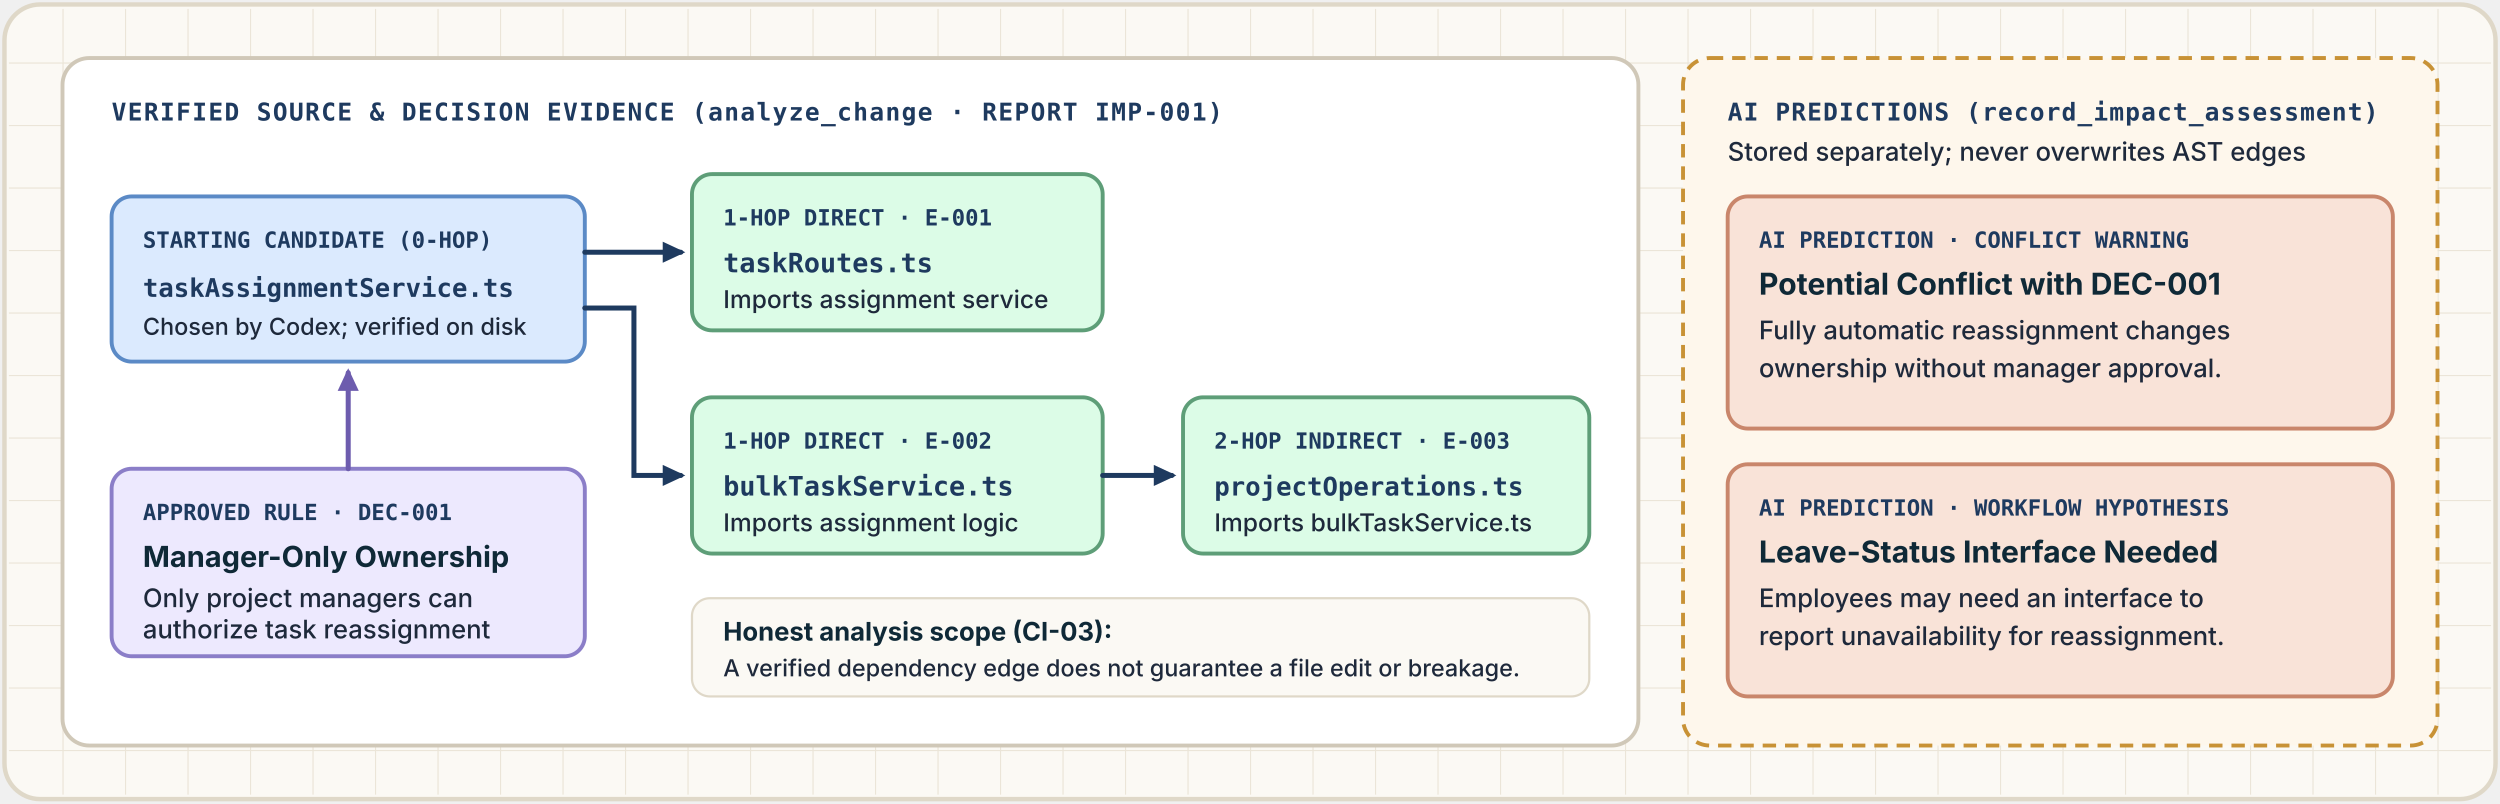
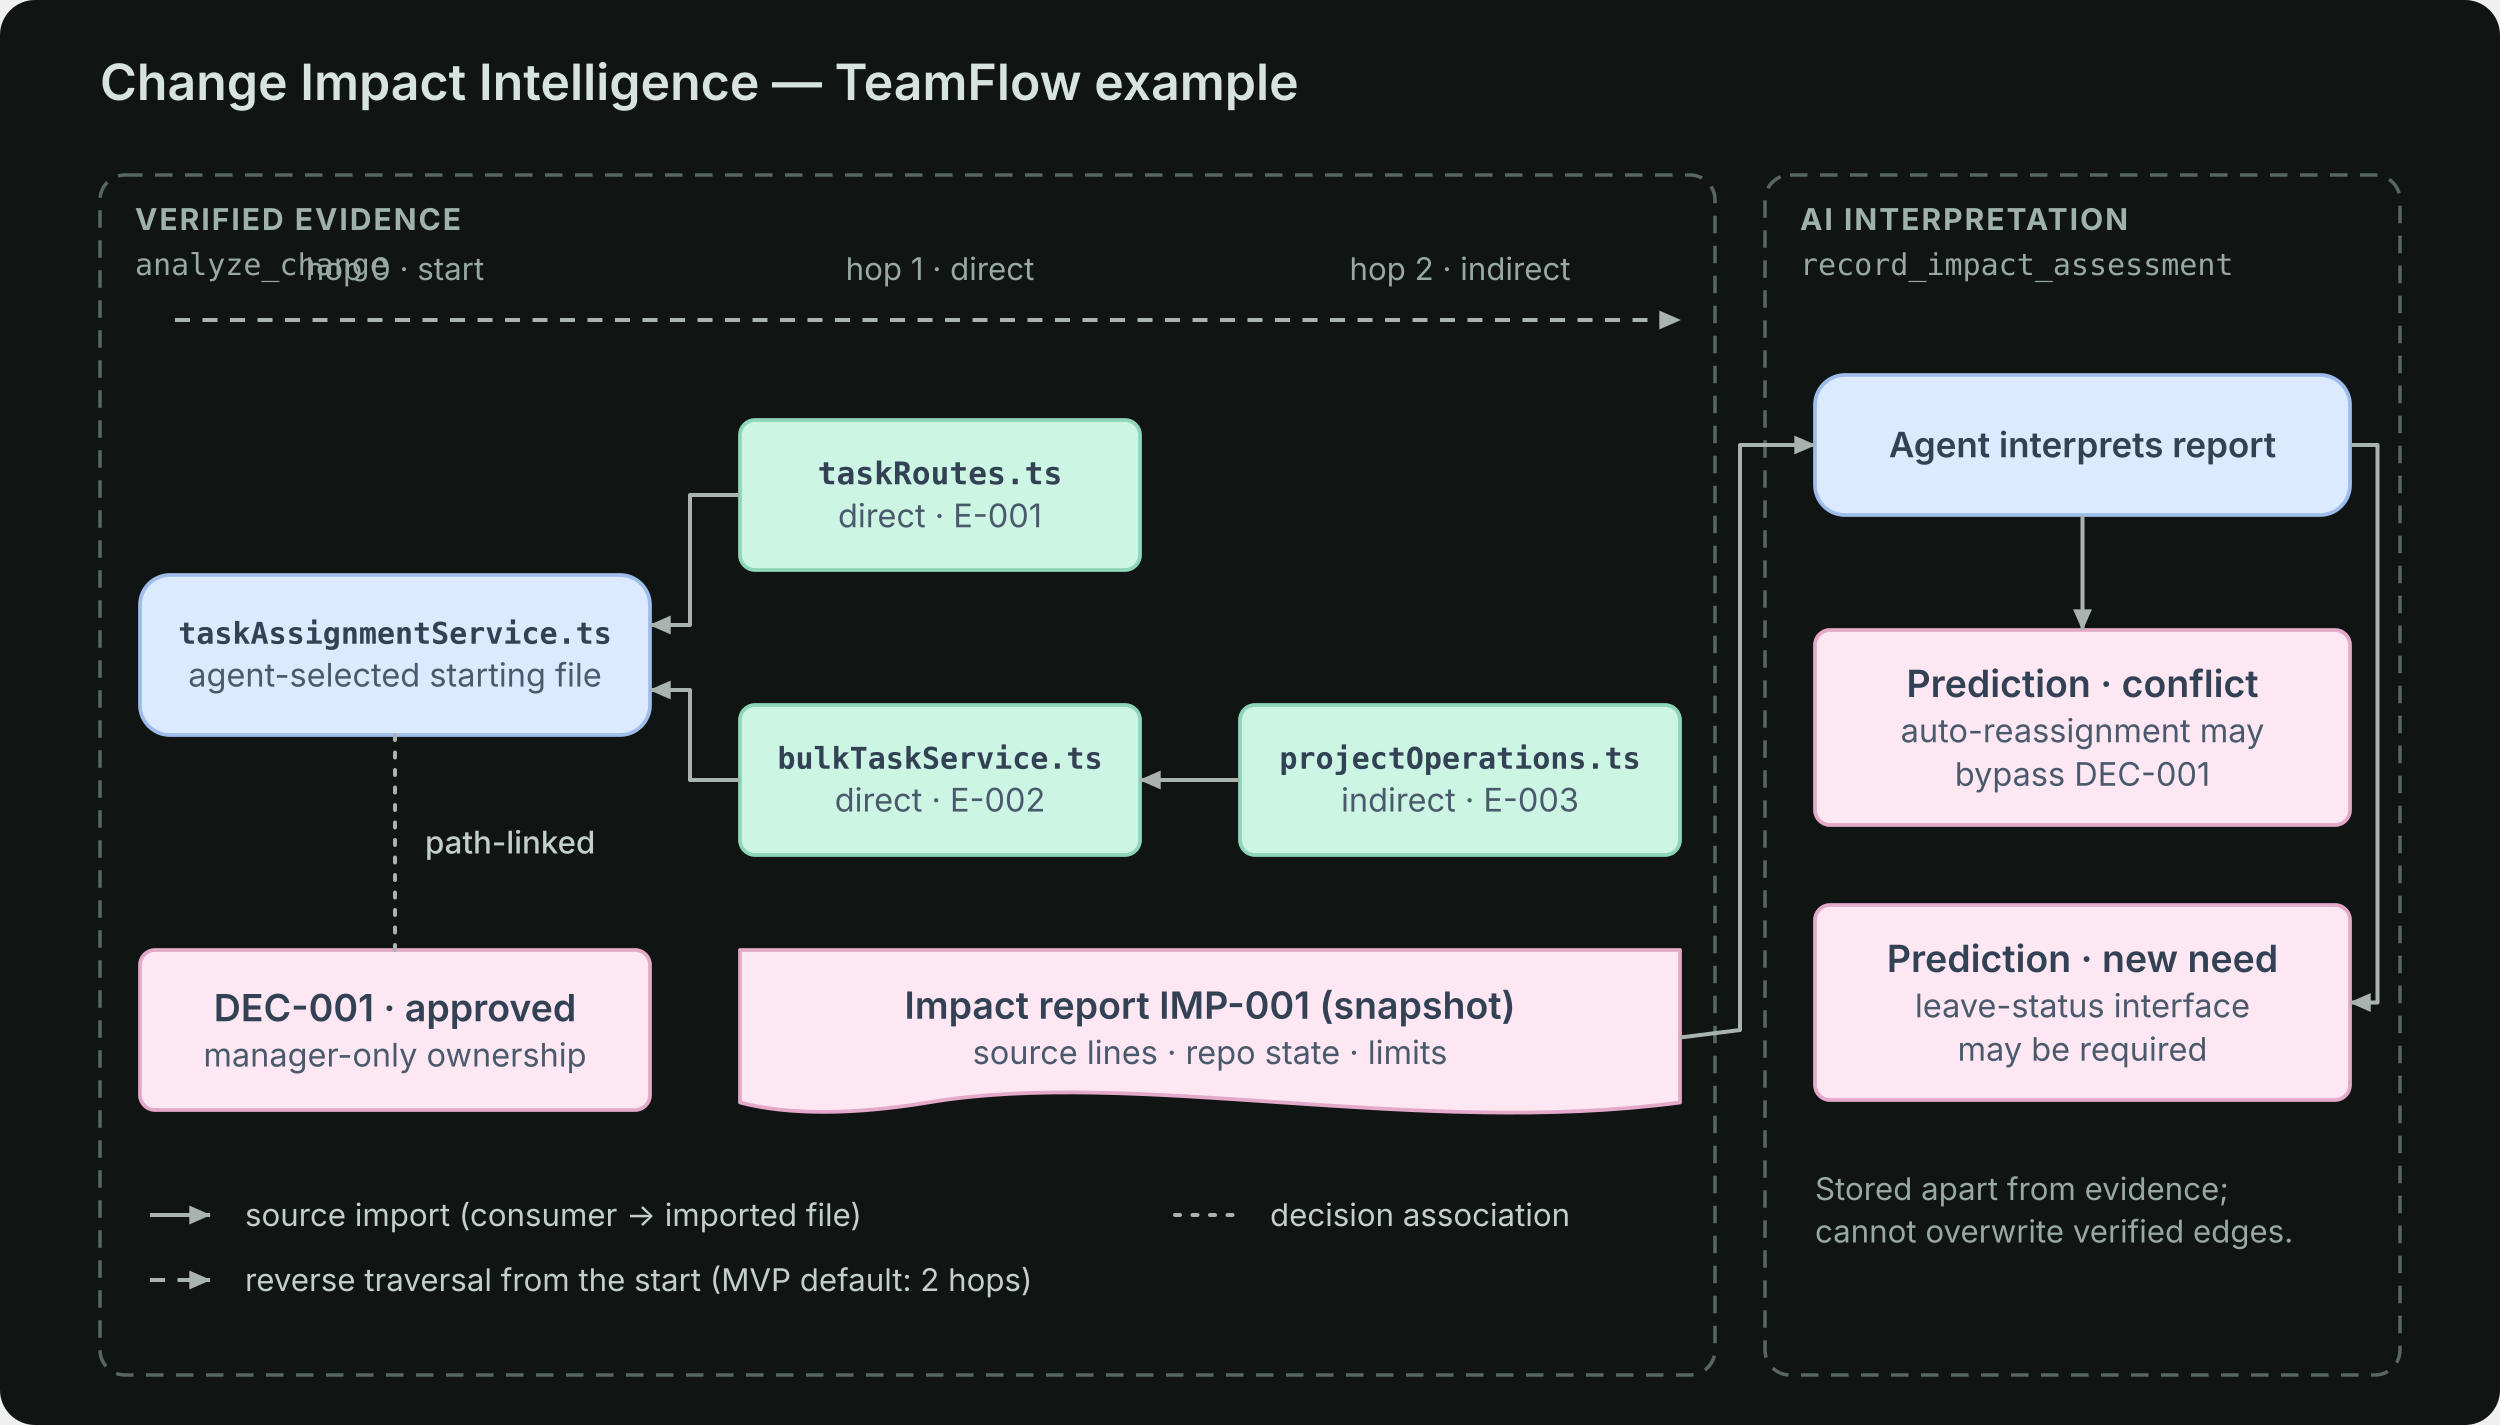
- <svg xmlns="http://www.w3.org/2000/svg" viewBox="0 0 1120 360" width="100%" height="100%" role="img" aria-labelledby="tf-title tf-desc">
+ <svg xmlns="http://www.w3.org/2000/svg" viewBox="0 0 1000 570" width="1000" height="570" role="img" aria-labelledby="t-teamflow-impact-graph d-teamflow-impact-graph">
  <defs>
-     <pattern id="bp-grid-tf" width="28" height="28" patternUnits="userSpaceOnUse">
-       <path d="M 28 0 L 0 0 0 28" fill="none" stroke="#EBE5D8" stroke-width="1" />
-     </pattern>
-     <style>
-       .canvas { fill: #FBF9F4; stroke: #DFD8C8; stroke-width: 2; }
-       .panel-v { fill: #FFFFFF; stroke: #D0C8B8; stroke-width: 1.75; }
-       .panel-p { fill: #FEF7EC; stroke: #C89236; stroke-width: 1.75; stroke-dasharray: 6 4; }
-       .b-start { fill: #DBEAFE; stroke: #5B8AC6; stroke-width: 1.75; }
-       .b-dep { fill: #DCFCE7; stroke: #5E9E78; stroke-width: 1.75; }
-       .b-dec { fill: #EDE9FE; stroke: #8B7EC8; stroke-width: 1.75; }
-       .b-pred { fill: #F9E3D8; stroke: #C9866B; stroke-width: 1.75; }
-       .t-head { fill: #0F2937; font-family: -apple-system, BlinkMacSystemFont, "Segoe UI", Inter, Helvetica, Arial, sans-serif; font-weight: 700; }
-       .t-body { fill: #1E293B; font-family: -apple-system, BlinkMacSystemFont, "Segoe UI", Inter, Helvetica, Arial, sans-serif; font-weight: 500; }
-       .t-mono { fill: #1E3A5F; font-family: ui-monospace, SFMono-Regular, "SF Mono", Menlo, Consolas, monospace; font-weight: 600; }
-       .edge { fill: none; stroke: #1E3A5F; stroke-width: 2.25; stroke-linecap: round; }
-       .edge-dec { fill: none; stroke: #6D5CAE; stroke-width: 2.25; stroke-linecap: round; }
-     </style>
-     <marker id="mt-n" viewBox="0 0 10 10" refX="7" refY="5" markerWidth="6" markerHeight="6" orient="auto">
-       <path d="M 1 1.5 L 8.5 5 L 1 8.5 z" fill="#1E3A5F" />
-     </marker>
-     <marker id="mt-d" viewBox="0 0 10 10" refX="7" refY="5" markerWidth="6" markerHeight="6" orient="auto">
-       <path d="M 1 1.5 L 8.5 5 L 1 8.5 z" fill="#6D5CAE" />
+     <marker id="arr-teamflow-impact-graph" viewBox="0 0 10 10" refX="9.2" refY="5" markerWidth="9" markerHeight="9" markerUnits="userSpaceOnUse" orient="auto-start-reverse">
+       <path d="M0,0.8 L9.6,5 L0,9.2 Z" fill="#A9B4B0" />
    </marker>
  </defs>
-   <rect x="2" y="2" width="1116" height="356" rx="16" class="canvas" />
-   <rect x="4" y="4" width="1112" height="352" rx="14" fill="url(#bp-grid-tf)" />
-   <g transform="translate(28, 26)">
-     <rect x="0" y="0" width="706" height="308" rx="12" class="panel-v" />
-     <text x="22" y="28" class="t-mono" font-size="11" fill="#276749" letter-spacing="0.6">VERIFIED SOURCE &amp; DECISION EVIDENCE (analyze_change · REPORT IMP-001)</text>
-     <g transform="translate(22, 62)">
-       <rect x="0" y="0" width="212" height="74" rx="9" class="b-start" />
-       <text x="14" y="23" class="t-mono" font-size="10" fill="#2D5A88">STARTING CANDIDATE (0-HOP)</text>
-       <text x="14" y="45" class="t-mono" font-size="11.5">taskAssignmentService.ts</text>
-       <text x="14" y="62" class="t-body" font-size="10.5">Chosen by Codex; verified on disk</text>
-     </g>
-     <g transform="translate(22, 184)">
-       <rect x="0" y="0" width="212" height="84" rx="9" class="b-dec" />
-       <text x="14" y="23" class="t-mono" font-size="10" fill="#5B4B9E">APPROVED RULE · DEC-001</text>
-       <text x="14" y="44" class="t-head" font-size="13">Manager-Only Ownership</text>
-       <text x="14" y="62" class="t-body" font-size="11.5">Only project managers can</text>
-       <text x="14" y="76" class="t-body" font-size="11.5">authorize task reassignment</text>
-     </g>
-     <line x1="128" y1="184" x2="128" y2="141" class="edge-dec" marker-end="url(#mt-d)" />
-     <g transform="translate(282, 52)">
-       <rect x="0" y="0" width="184" height="70" rx="9" class="b-dep" />
-       <text x="14" y="23" class="t-mono" font-size="10" fill="#276749">1-HOP DIRECT · E-001</text>
-       <text x="14" y="44" class="t-mono" font-size="12">taskRoutes.ts</text>
-       <text x="14" y="60" class="t-body" font-size="11">Imports assignment service</text>
-     </g>
-     <g transform="translate(282, 152)">
-       <rect x="0" y="0" width="184" height="70" rx="9" class="b-dep" />
-       <text x="14" y="23" class="t-mono" font-size="10" fill="#276749">1-HOP DIRECT · E-002</text>
-       <text x="14" y="44" class="t-mono" font-size="12">bulkTaskService.ts</text>
-       <text x="14" y="60" class="t-body" font-size="11">Imports assignment logic</text>
-     </g>
-     <g transform="translate(502, 152)">
-       <rect x="0" y="0" width="182" height="70" rx="9" class="b-dep" />
-       <text x="14" y="23" class="t-mono" font-size="10" fill="#276749">2-HOP INDIRECT · E-003</text>
-       <text x="14" y="44" class="t-mono" font-size="11.5">projectOperations.ts</text>
-       <text x="14" y="60" class="t-body" font-size="11">Imports bulkTaskService.ts</text>
-     </g>
-     <path d="M 234 87 L 256 87 L 277 87" class="edge" marker-end="url(#mt-n)" />
-     <path d="M 234 112 L 256 112 L 256 187 L 277 187" class="edge" marker-end="url(#mt-n)" />
-     <line x1="466" y1="187" x2="497" y2="187" class="edge" marker-end="url(#mt-n)" />
-     <rect x="282" y="242" width="402" height="44" rx="8" fill="#FBF9F4" stroke="#DFD8C8" />
-     <text x="296" y="261" class="t-head" font-size="11.5">Honest analysis scope (CI-03):</text>
-     <text x="296" y="277" class="t-body" font-size="10.5">A verified dependency edge does not guarantee a file edit or breakage.</text>
+   <rect width="1000" height="570" rx="14" fill="#101413" />
+   <text x="40" y="40" font-family="Inter, 'Segoe UI', -apple-system, BlinkMacSystemFont, Helvetica, Arial, sans-serif" font-size="20" font-weight="600" fill="#D7E3DF">Change Impact Intelligence — TeamFlow example</text>
+   <rect x="706" y="70" width="254" height="480" rx="10" fill="none" stroke="#56685F" stroke-width="1.4" stroke-dasharray="7 5" />
+   <text x="720" y="92" font-family="Inter, 'Segoe UI', -apple-system, BlinkMacSystemFont, Helvetica, Arial, sans-serif" font-size="12" font-weight="700" letter-spacing="0.8" fill="#9FB2AA">AI INTERPRETATION</text>
+   <text x="720" y="110" font-family="'JetBrains Mono', ui-monospace, SFMono-Regular, Menlo, Consolas, monospace" font-size="12" fill="#97A9A2">record_impact_assessment</text>
+   <rect x="40" y="70" width="646" height="480" rx="10" fill="none" stroke="#56685F" stroke-width="1.4" stroke-dasharray="7 5" />
+   <text x="54" y="92" font-family="Inter, 'Segoe UI', -apple-system, BlinkMacSystemFont, Helvetica, Arial, sans-serif" font-size="12" font-weight="700" letter-spacing="0.8" fill="#9FB2AA">VERIFIED EVIDENCE</text>
+   <text x="54" y="110" font-family="'JetBrains Mono', ui-monospace, SFMono-Regular, Menlo, Consolas, monospace" font-size="12" fill="#97A9A2">analyze_change</text>
+   <path d="M70,128 L672,128" fill="none" stroke="#A9B4B0" stroke-width="1.6" stroke-linejoin="round" stroke-dasharray="6 5" marker-end="url(#arr-teamflow-impact-graph)" />
+   <g>
+     <rect x="56" y="230" width="204" height="64" rx="12" fill="#DBEAFE" stroke="#9FBDEB" stroke-width="1.5" />
+     <text x="158" y="257.5" text-anchor="middle" font-family="'JetBrains Mono', ui-monospace, SFMono-Regular, Menlo, Consolas, monospace" font-size="12" font-weight="600" fill="#334155">taskAssignmentService.ts</text>
+     <text x="158" y="274.6" text-anchor="middle" font-family="Inter, 'Segoe UI', -apple-system, BlinkMacSystemFont, Helvetica, Arial, sans-serif" font-size="13" font-weight="400" fill="#4A5A6C">agent-selected starting file</text>
  </g>
-   <g transform="translate(754, 26)">
-     <rect x="0" y="0" width="338" height="308" rx="12" class="panel-p" />
-     <text x="20" y="28" class="t-mono" font-size="11" fill="#8C4A32" letter-spacing="0.5">AI PREDICTIONS (record_impact_assessment)</text>
-     <text x="20" y="46" class="t-body" font-size="11.5">Stored separately; never overwrites AST edges</text>
-     <g transform="translate(20, 62)">
-       <rect x="0" y="0" width="298" height="104" rx="9" class="b-pred" />
-       <text x="14" y="23" class="t-mono" font-size="10" fill="#8C4A32">AI PREDICTION · CONFLICT WARNING</text>
-       <text x="14" y="44" class="t-head" font-size="13.5">Potential Conflict with DEC-001</text>
-       <text x="14" y="64" class="t-body" font-size="11.5">Fully automatic reassignment changes</text>
-       <text x="14" y="81" class="t-body" font-size="11.5">ownership without manager approval.</text>
-     </g>
-     <g transform="translate(20, 182)">
-       <rect x="0" y="0" width="298" height="104" rx="9" class="b-pred" />
-       <text x="14" y="23" class="t-mono" font-size="10" fill="#8C4A32">AI PREDICTION · WORKFLOW HYPOTHESIS</text>
-       <text x="14" y="44" class="t-head" font-size="13.5">Leave-Status Interface Needed</text>
-       <text x="14" y="64" class="t-body" font-size="11.5">Employees may need an interface to</text>
-       <text x="14" y="81" class="t-body" font-size="11.5">report unavailability for reassignment.</text>
-     </g>
+   <g>
+     <rect x="296" y="168" width="160" height="60" rx="6" fill="#CCF5E4" stroke="#8ED6B9" stroke-width="1.5" />
+     <text x="376" y="193.7" text-anchor="middle" font-family="'JetBrains Mono', ui-monospace, SFMono-Regular, Menlo, Consolas, monospace" font-size="12.5" font-weight="600" fill="#334155">taskRoutes.ts</text>
+     <text x="376" y="210.9" text-anchor="middle" font-family="Inter, 'Segoe UI', -apple-system, BlinkMacSystemFont, Helvetica, Arial, sans-serif" font-size="13" font-weight="400" fill="#4A5A6C">direct · E-001</text>
  </g>
+   <g>
+     <rect x="296" y="282" width="160" height="60" rx="6" fill="#CCF5E4" stroke="#8ED6B9" stroke-width="1.5" />
+     <text x="376" y="307.5" text-anchor="middle" font-family="'JetBrains Mono', ui-monospace, SFMono-Regular, Menlo, Consolas, monospace" font-size="12" font-weight="600" fill="#334155">bulkTaskService.ts</text>
+     <text x="376" y="324.6" text-anchor="middle" font-family="Inter, 'Segoe UI', -apple-system, BlinkMacSystemFont, Helvetica, Arial, sans-serif" font-size="13" font-weight="400" fill="#4A5A6C">direct · E-002</text>
+   </g>
+   <g>
+     <rect x="496" y="282" width="176" height="60" rx="6" fill="#CCF5E4" stroke="#8ED6B9" stroke-width="1.5" />
+     <text x="584" y="307.5" text-anchor="middle" font-family="'JetBrains Mono', ui-monospace, SFMono-Regular, Menlo, Consolas, monospace" font-size="12" font-weight="600" fill="#334155">projectOperations.ts</text>
+     <text x="584" y="324.6" text-anchor="middle" font-family="Inter, 'Segoe UI', -apple-system, BlinkMacSystemFont, Helvetica, Arial, sans-serif" font-size="13" font-weight="400" fill="#4A5A6C">indirect · E-003</text>
+   </g>
+   <path d="M296,198 L276,198 L276,250 L260,250" fill="none" stroke="#A9B4B0" stroke-width="1.6" stroke-linejoin="round" marker-end="url(#arr-teamflow-impact-graph)" />
+   <path d="M296,312 L276,312 L276,276 L260,276" fill="none" stroke="#A9B4B0" stroke-width="1.6" stroke-linejoin="round" marker-end="url(#arr-teamflow-impact-graph)" />
+   <path d="M496,312 L456,312" fill="none" stroke="#A9B4B0" stroke-width="1.6" stroke-linejoin="round" marker-end="url(#arr-teamflow-impact-graph)" />
+   <g>
+     <rect x="56" y="380" width="204" height="64" rx="6" fill="#FCE7F3" stroke="#E4A9C9" stroke-width="1.5" />
+     <text x="158" y="408.5" text-anchor="middle" font-family="Inter, 'Segoe UI', -apple-system, BlinkMacSystemFont, Helvetica, Arial, sans-serif" font-size="15" font-weight="600" fill="#334155">DEC-001 · approved</text>
+     <text x="158" y="426.6" text-anchor="middle" font-family="Inter, 'Segoe UI', -apple-system, BlinkMacSystemFont, Helvetica, Arial, sans-serif" font-size="13" font-weight="400" fill="#4A5A6C">manager-only ownership</text>
+   </g>
+   <path d="M158,380 L158,294" fill="none" stroke="#A9B4B0" stroke-width="1.6" stroke-linejoin="round" stroke-dasharray="2 5" stroke-linecap="round" />
+   <g>
+     <path d="M296,380 H672 V441 C566.72,455 453.92,427 371.2,441 C341.12,446 314.8,446 296,441 Z" fill="#FCE7F3" stroke="#E4A9C9" stroke-width="1.5" stroke-linejoin="round" />
+     <text x="484" y="407.5" text-anchor="middle" font-family="Inter, 'Segoe UI', -apple-system, BlinkMacSystemFont, Helvetica, Arial, sans-serif" font-size="15" font-weight="600" fill="#334155">Impact report IMP-001 (snapshot)</text>
+     <text x="484" y="425.6" text-anchor="middle" font-family="Inter, 'Segoe UI', -apple-system, BlinkMacSystemFont, Helvetica, Arial, sans-serif" font-size="13" font-weight="400" fill="#4A5A6C">source lines · repo state · limits</text>
+   </g>
+   <g>
+     <rect x="726" y="150" width="214" height="56" rx="12" fill="#DBEAFE" stroke="#9FBDEB" stroke-width="1.5" />
+     <text x="833" y="182.9" text-anchor="middle" font-family="Inter, 'Segoe UI', -apple-system, BlinkMacSystemFont, Helvetica, Arial, sans-serif" font-size="14" font-weight="600" fill="#334155">Agent interprets report</text>
+   </g>
+   <path d="M672,415 L696,412 L696,178 L726,178" fill="none" stroke="#A9B4B0" stroke-width="1.6" stroke-linejoin="round" marker-end="url(#arr-teamflow-impact-graph)" />
+   <g>
+     <rect x="726" y="252" width="214" height="78" rx="6" fill="#FCE7F3" stroke="#E4A9C9" stroke-width="1.5" />
+     <text x="833" y="278.8" text-anchor="middle" font-family="Inter, 'Segoe UI', -apple-system, BlinkMacSystemFont, Helvetica, Arial, sans-serif" font-size="15" font-weight="600" fill="#334155">Prediction · conflict</text>
+     <text x="833" y="296.9" text-anchor="middle" font-family="Inter, 'Segoe UI', -apple-system, BlinkMacSystemFont, Helvetica, Arial, sans-serif" font-size="13" font-weight="400" fill="#4A5A6C">auto-reassignment may</text>
+     <text x="833" y="314.3" text-anchor="middle" font-family="Inter, 'Segoe UI', -apple-system, BlinkMacSystemFont, Helvetica, Arial, sans-serif" font-size="13" font-weight="400" fill="#4A5A6C">bypass DEC-001</text>
+   </g>
+   <g>
+     <rect x="726" y="362" width="214" height="78" rx="6" fill="#FCE7F3" stroke="#E4A9C9" stroke-width="1.5" />
+     <text x="833" y="388.8" text-anchor="middle" font-family="Inter, 'Segoe UI', -apple-system, BlinkMacSystemFont, Helvetica, Arial, sans-serif" font-size="15" font-weight="600" fill="#334155">Prediction · new need</text>
+     <text x="833" y="406.9" text-anchor="middle" font-family="Inter, 'Segoe UI', -apple-system, BlinkMacSystemFont, Helvetica, Arial, sans-serif" font-size="13" font-weight="400" fill="#4A5A6C">leave-status interface</text>
+     <text x="833" y="424.3" text-anchor="middle" font-family="Inter, 'Segoe UI', -apple-system, BlinkMacSystemFont, Helvetica, Arial, sans-serif" font-size="13" font-weight="400" fill="#4A5A6C">may be required</text>
+   </g>
+   <path d="M833,206 L833,252" fill="none" stroke="#A9B4B0" stroke-width="1.6" stroke-linejoin="round" marker-end="url(#arr-teamflow-impact-graph)" />
+   <path d="M940,178 L951,178 L951,401 L940,401" fill="none" stroke="#A9B4B0" stroke-width="1.6" stroke-linejoin="round" marker-end="url(#arr-teamflow-impact-graph)" />
+   <text x="158" y="112" text-anchor="middle" font-family="Inter, 'Segoe UI', -apple-system, BlinkMacSystemFont, Helvetica, Arial, sans-serif" font-size="12.5" fill="#97A9A2">hop 0 · start</text>
+   <text x="376" y="112" text-anchor="middle" font-family="Inter, 'Segoe UI', -apple-system, BlinkMacSystemFont, Helvetica, Arial, sans-serif" font-size="12.5" fill="#97A9A2">hop 1 · direct</text>
+   <text x="584" y="112" text-anchor="middle" font-family="Inter, 'Segoe UI', -apple-system, BlinkMacSystemFont, Helvetica, Arial, sans-serif" font-size="12.5" fill="#97A9A2">hop 2 · indirect</text>
+   <rect x="165.0" y="327.0" width="73.3" height="20" rx="4" fill="#101413" />
+   <text x="170" y="341.4" text-anchor="start" font-family="Inter, 'Segoe UI', -apple-system, BlinkMacSystemFont, Helvetica, Arial, sans-serif" font-size="12.5" font-weight="500" fill="#C2CFCA">path-linked</text>
+   <path d="M60,486 L84,486" stroke="#A9B4B0" stroke-width="1.6" marker-end="url(#arr-teamflow-impact-graph)" />
+   <text x="98" y="490.4" font-family="Inter, 'Segoe UI', -apple-system, BlinkMacSystemFont, Helvetica, Arial, sans-serif" font-size="12.5" fill="#C2CFCA">source import (consumer → imported file)</text>
+   <path d="M60,512 L84,512" stroke="#A9B4B0" stroke-width="1.6" stroke-dasharray="6 5" marker-end="url(#arr-teamflow-impact-graph)" />
+   <text x="98" y="516.4" font-family="Inter, 'Segoe UI', -apple-system, BlinkMacSystemFont, Helvetica, Arial, sans-serif" font-size="12.5" fill="#C2CFCA">reverse traversal from the start (MVP default: 2 hops)</text>
+   <path d="M470,486 L496,486" stroke="#A9B4B0" stroke-width="1.6" stroke-dasharray="2 5" stroke-linecap="round" />
+   <text x="508" y="490.4" font-family="Inter, 'Segoe UI', -apple-system, BlinkMacSystemFont, Helvetica, Arial, sans-serif" font-size="12.5" fill="#C2CFCA">decision association</text>
+   <text x="726" y="480" text-anchor="start" font-family="Inter, 'Segoe UI', -apple-system, BlinkMacSystemFont, Helvetica, Arial, sans-serif" font-size="12.5" fill="#97A9A2">Stored apart from evidence;</text>
+   <text x="726" y="497" text-anchor="start" font-family="Inter, 'Segoe UI', -apple-system, BlinkMacSystemFont, Helvetica, Arial, sans-serif" font-size="12.5" fill="#97A9A2">cannot overwrite verified edges.</text>
</svg>
